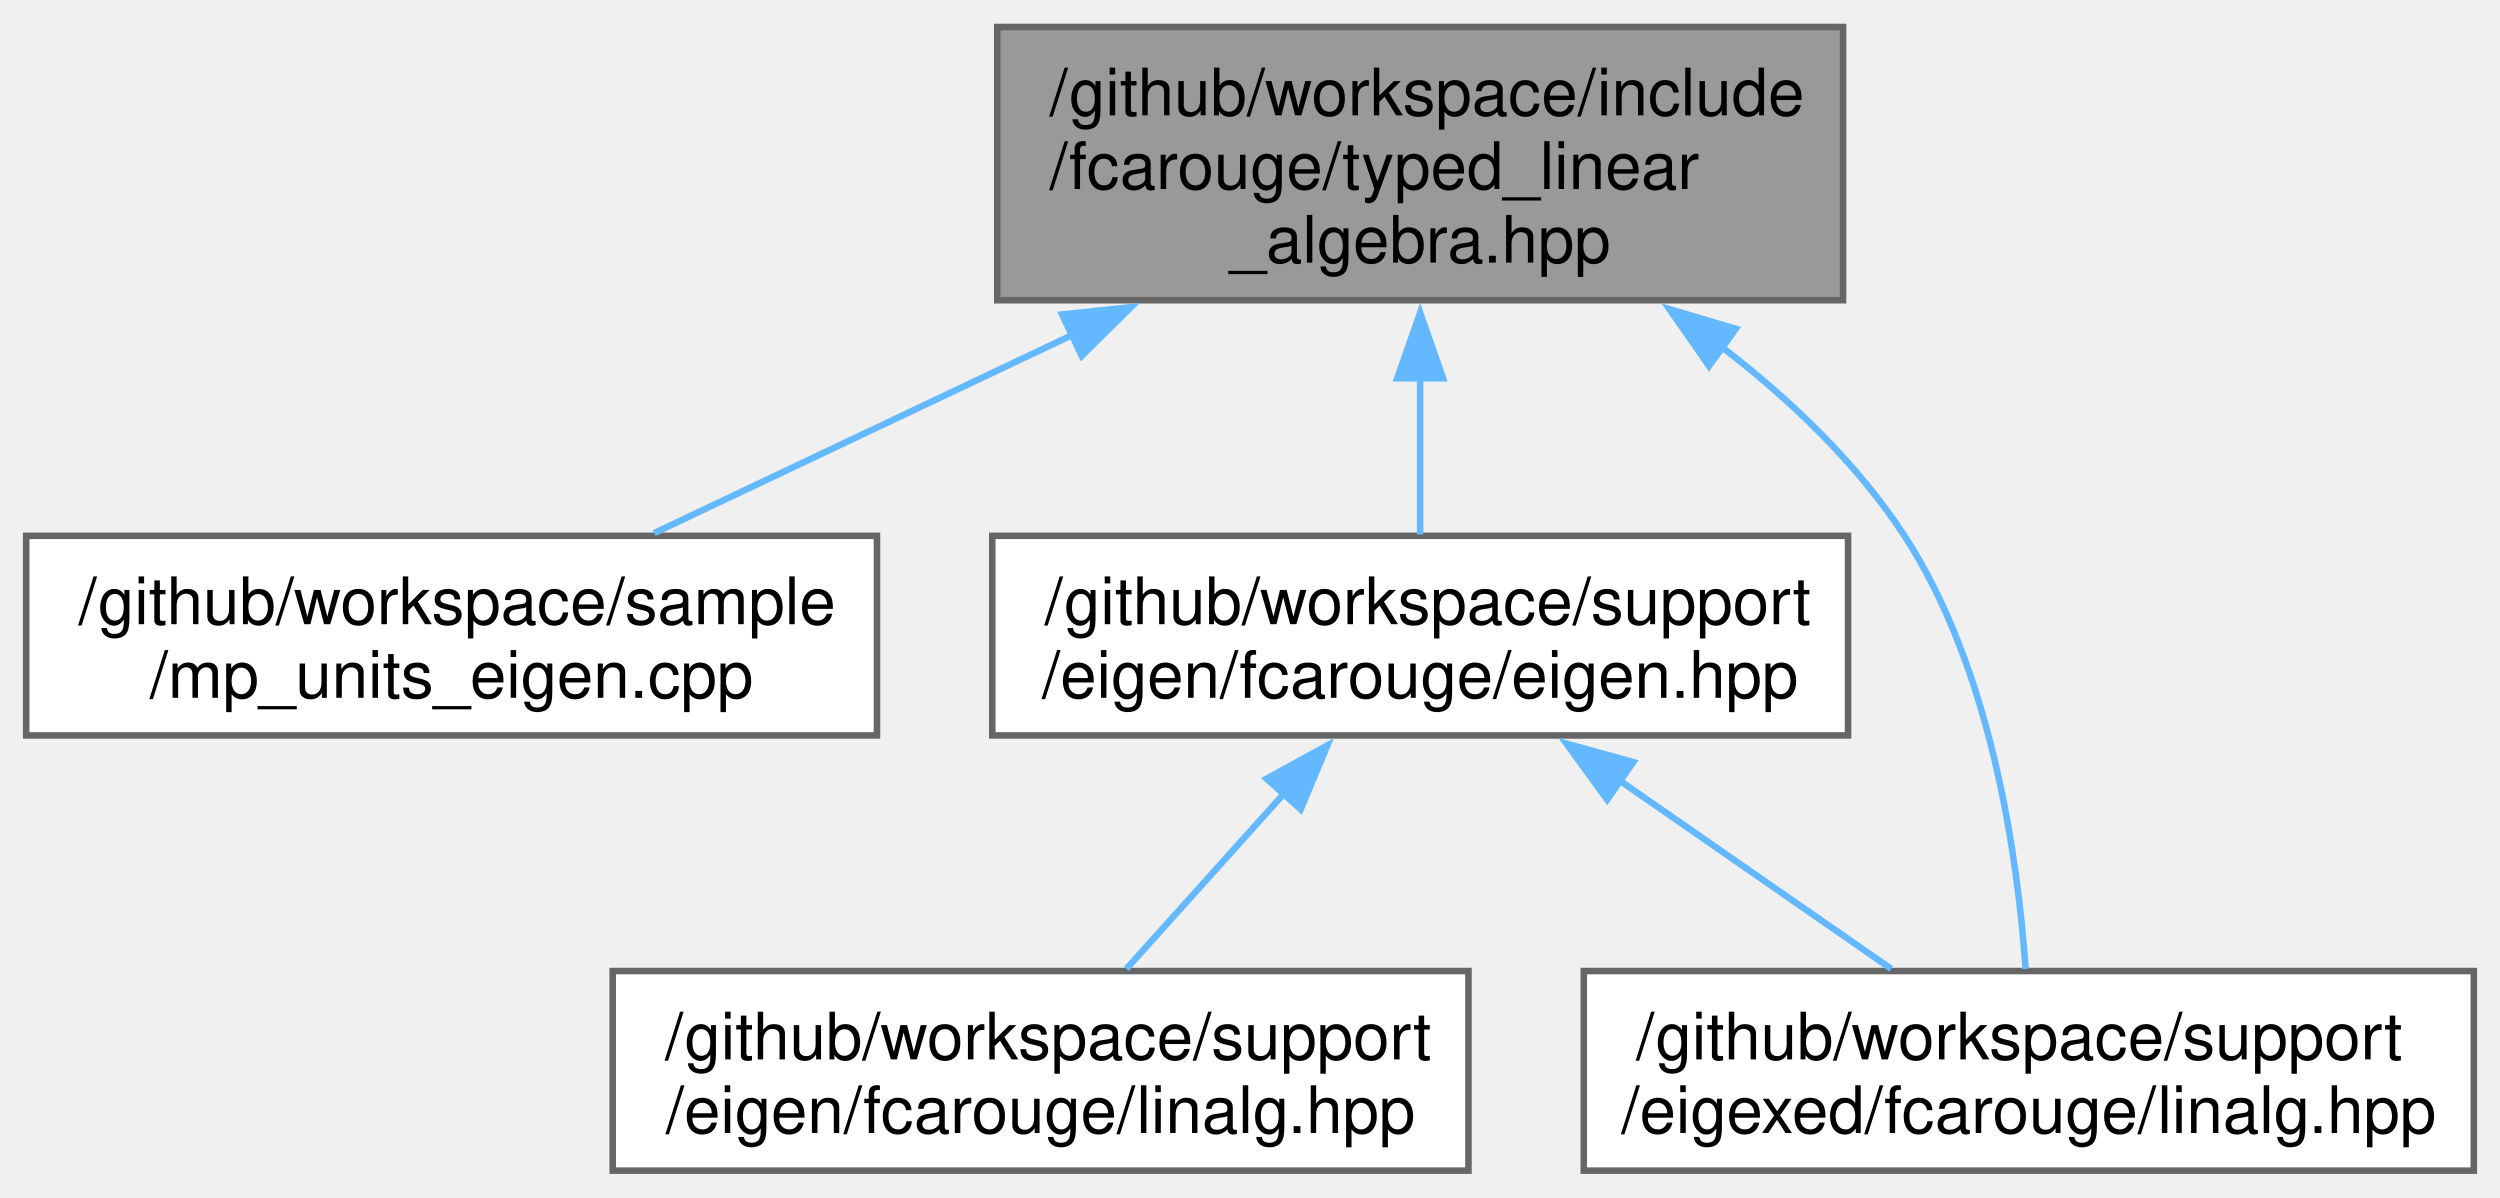
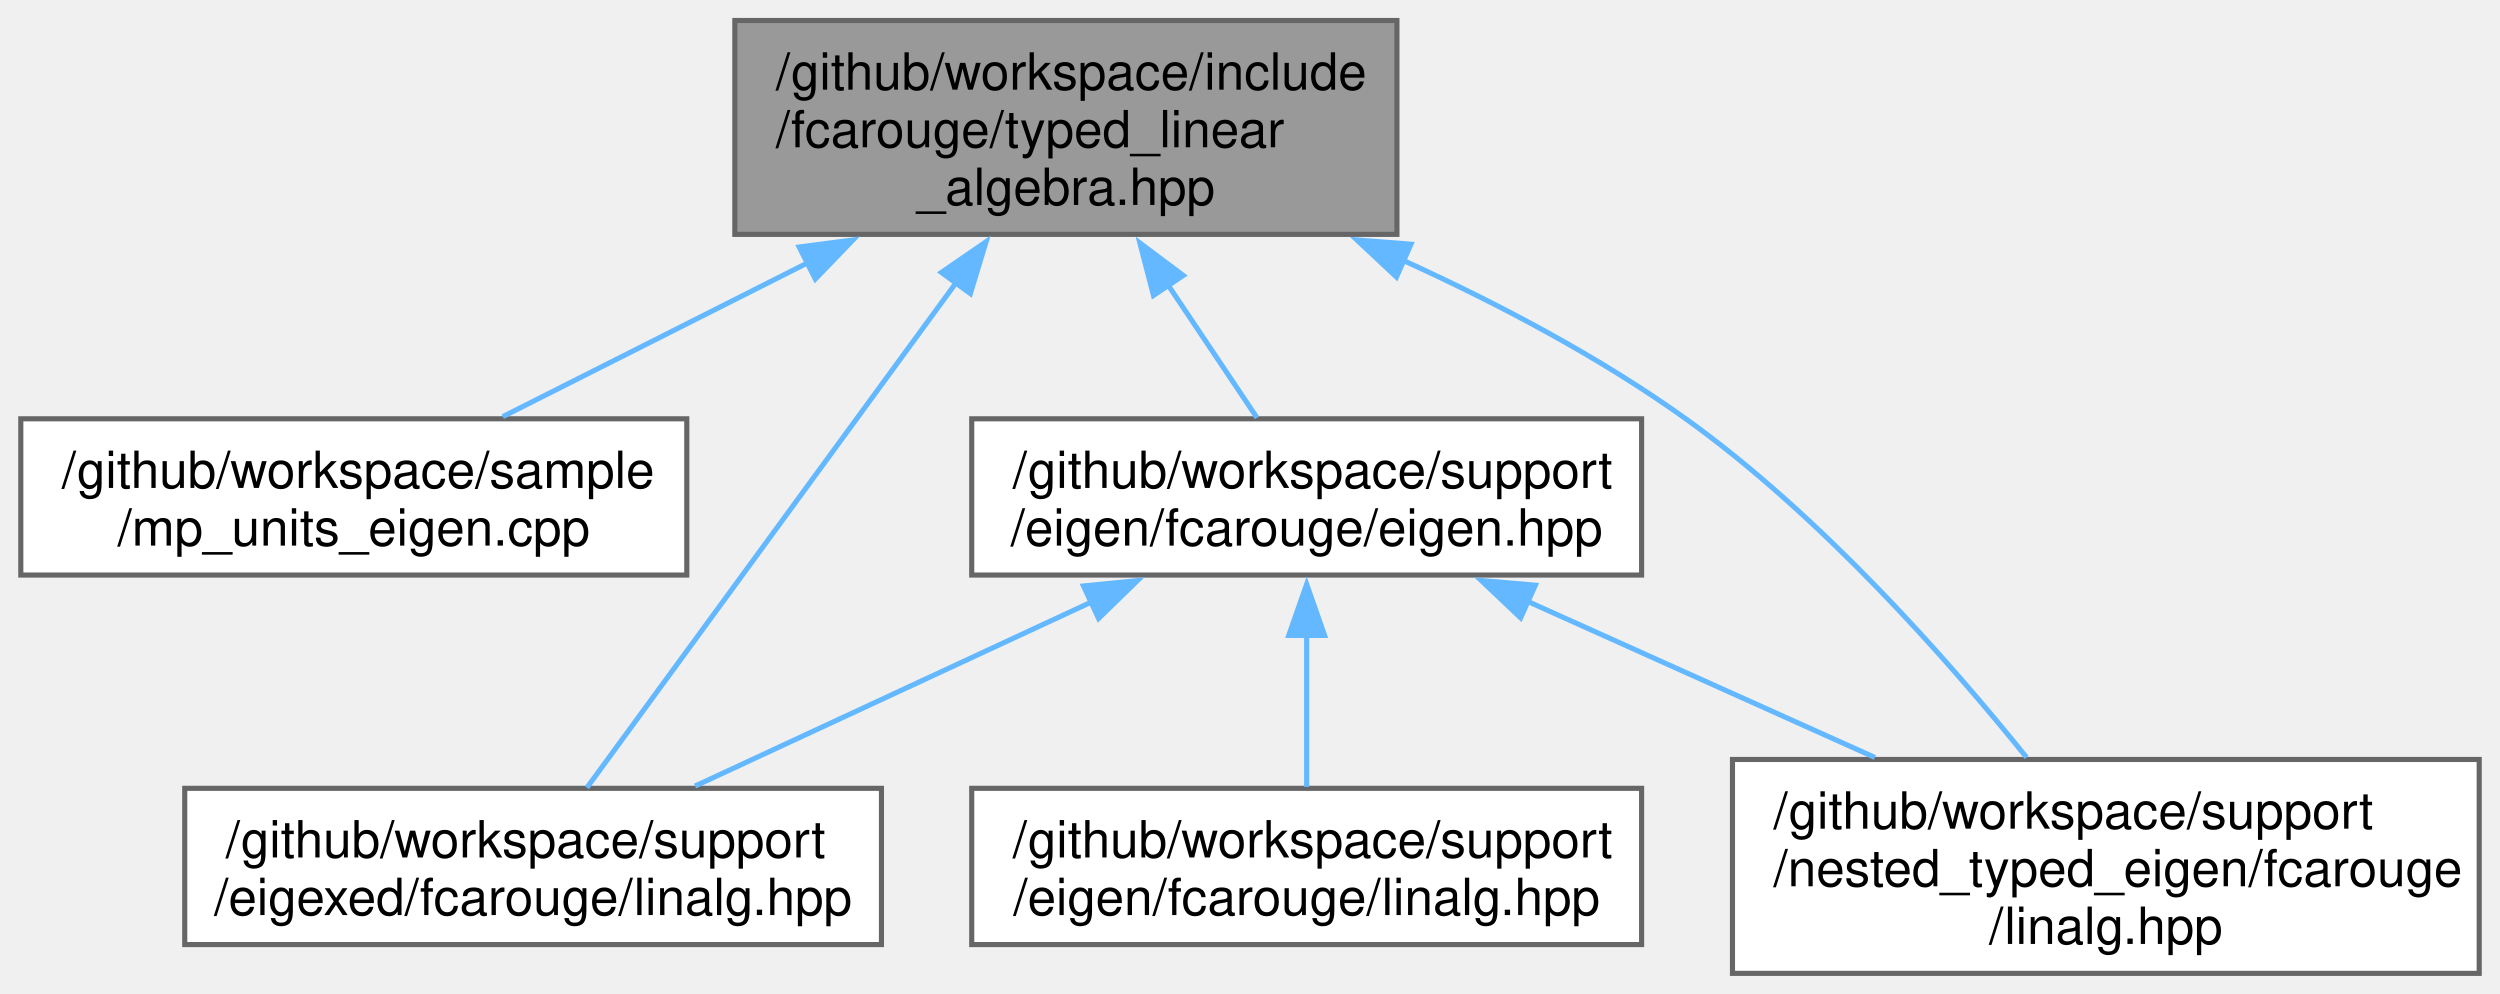
- <svg xmlns="http://www.w3.org/2000/svg" xmlns:xlink="http://www.w3.org/1999/xlink" width="382pt" height="183pt" viewBox="0.00 0.00 382.00 182.75">
-   <g id="graph0" class="graph" transform="scale(1 1) rotate(0) translate(4 178.75)">
+ <svg xmlns="http://www.w3.org/2000/svg" xmlns:xlink="http://www.w3.org/1999/xlink" width="488pt" height="194pt" viewBox="0.00 0.00 487.88 194.00">
+   <g id="graph0" class="graph" transform="scale(1 1) rotate(0) translate(4 190)">
    <g id="Node000001" class="node">
      <g id="a_Node000001">
        <a xlink:title="Typed linear algebra implementation.">
-           <polygon fill="#999999" stroke="#666666" points="277.62,-174.75 148.38,-174.75 148.38,-133 277.62,-133 277.62,-174.75" />
-           <text text-anchor="start" x="156.38" y="-161.25" font-family="Helvetica,sans-Serif" font-size="10.00">/github/workspace/include</text>
-           <text text-anchor="start" x="156.38" y="-150" font-family="Helvetica,sans-Serif" font-size="10.00">/fcarouge/typed_linear</text>
-           <text text-anchor="middle" x="213" y="-138.75" font-family="Helvetica,sans-Serif" font-size="10.00">_algebra.hpp</text>
+           <polygon fill="#999999" stroke="#666666" points="268.62,-186 139.38,-186 139.38,-144.25 268.62,-144.25 268.62,-186" />
+           <text text-anchor="start" x="147.38" y="-172.5" font-family="Helvetica,sans-Serif" font-size="10.00">/github/workspace/include</text>
+           <text text-anchor="start" x="147.38" y="-161.25" font-family="Helvetica,sans-Serif" font-size="10.00">/fcarouge/typed_linear</text>
+           <text text-anchor="middle" x="204" y="-150" font-family="Helvetica,sans-Serif" font-size="10.00">_algebra.hpp</text>
        </a>
      </g>
    </g>
    <g id="Node000002" class="node">
      <g id="a_Node000002">
        <a xlink:href="mp__units__eigen_8cpp.xhtml" target="_top" xlink:title="Unit safe linear algebra with mp-units and Eigen.">
-           <polygon fill="white" stroke="#666666" points="130,-97 0,-97 0,-66.5 130,-66.5 130,-97" />
-           <text text-anchor="start" x="8" y="-83.5" font-family="Helvetica,sans-Serif" font-size="10.00">/github/workspace/sample</text>
-           <text text-anchor="middle" x="65" y="-72.25" font-family="Helvetica,sans-Serif" font-size="10.00">/mp_units_eigen.cpp</text>
+           <polygon fill="white" stroke="#666666" points="130,-108.25 0,-108.25 0,-77.75 130,-77.75 130,-108.25" />
+           <text text-anchor="start" x="8" y="-94.75" font-family="Helvetica,sans-Serif" font-size="10.00">/github/workspace/sample</text>
+           <text text-anchor="middle" x="65" y="-83.5" font-family="Helvetica,sans-Serif" font-size="10.00">/mp_units_eigen.cpp</text>
        </a>
      </g>
    </g>
    <g id="edge1_Node000001_Node000002" class="edge">
      <g id="a_edge1_Node000001_Node000002">
        <a xlink:title=" ">
-           <path fill="none" stroke="#63b8ff" d="M159.9,-127.72C138.46,-117.56 114.46,-106.18 95.96,-97.42" />
-           <polygon fill="#63b8ff" stroke="#63b8ff" points="158.29,-130.82 168.82,-131.94 161.29,-124.5 158.29,-130.82" />
+           <path fill="none" stroke="#63b8ff" d="M153.58,-138.69C133.58,-128.6 111.29,-117.36 94.08,-108.67" />
+           <polygon fill="#63b8ff" stroke="#63b8ff" points="151.94,-141.78 162.44,-143.16 155.09,-135.53 151.94,-141.78" />
        </a>
      </g>
    </g>
    <g id="Node000003" class="node">
      <g id="a_Node000003">
        <a xlink:href="eigen_8hpp.xhtml" target="_top" xlink:title="Linear algebra facade for Eigen3 third party implementation.">
-           <polygon fill="white" stroke="#666666" points="278.38,-97 147.62,-97 147.62,-66.5 278.38,-66.5 278.38,-97" />
-           <text text-anchor="start" x="155.62" y="-83.5" font-family="Helvetica,sans-Serif" font-size="10.00">/github/workspace/support</text>
-           <text text-anchor="middle" x="213" y="-72.25" font-family="Helvetica,sans-Serif" font-size="10.00">/eigen/fcarouge/eigen.hpp</text>
+           <polygon fill="white" stroke="#666666" points="316.38,-108.25 185.62,-108.25 185.62,-77.75 316.38,-77.75 316.38,-108.25" />
+           <text text-anchor="start" x="193.62" y="-94.75" font-family="Helvetica,sans-Serif" font-size="10.00">/github/workspace/support</text>
+           <text text-anchor="middle" x="251" y="-83.5" font-family="Helvetica,sans-Serif" font-size="10.00">/eigen/fcarouge/eigen.hpp</text>
        </a>
      </g>
    </g>
    <g id="edge2_Node000001_Node000003" class="edge">
      <g id="a_edge2_Node000001_Node000003">
        <a xlink:title=" ">
-           <path fill="none" stroke="#63b8ff" d="M213,-121.13C213,-112.77 213,-104.15 213,-97.2" />
-           <polygon fill="#63b8ff" stroke="#63b8ff" points="209.5,-121.08 213,-131.08 216.5,-121.08 209.5,-121.08" />
+           <path fill="none" stroke="#63b8ff" d="M223.92,-134.4C229.94,-125.42 236.28,-115.96 241.31,-108.45" />
+           <polygon fill="#63b8ff" stroke="#63b8ff" points="221.1,-132.33 218.44,-142.58 226.91,-136.23 221.1,-132.33" />
        </a>
      </g>
    </g>
    <g id="Node000005" class="node">
      <g id="a_Node000005">
        <a xlink:href="eigexed_2fcarouge_2linalg_8hpp.xhtml" target="_top" xlink:title="Scalar type linear algebra with Eigen implementation.">
-           <polygon fill="white" stroke="#666666" points="374,-30.5 238,-30.5 238,0 374,0 374,-30.5" />
-           <text text-anchor="start" x="246" y="-17" font-family="Helvetica,sans-Serif" font-size="10.00">/github/workspace/support</text>
-           <text text-anchor="middle" x="306" y="-5.75" font-family="Helvetica,sans-Serif" font-size="10.00">/eigexed/fcarouge/linalg.hpp</text>
+           <polygon fill="white" stroke="#666666" points="168,-36.12 32,-36.12 32,-5.62 168,-5.62 168,-36.12" />
+           <text text-anchor="start" x="40" y="-22.62" font-family="Helvetica,sans-Serif" font-size="10.00">/github/workspace/support</text>
+           <text text-anchor="middle" x="100" y="-11.38" font-family="Helvetica,sans-Serif" font-size="10.00">/eigexed/fcarouge/linalg.hpp</text>
        </a>
      </g>
    </g>
-     <g id="edge5_Node000001_Node000005" class="edge">
-       <g id="a_edge5_Node000001_Node000005">
+     <g id="edge6_Node000001_Node000005" class="edge">
+       <g id="a_edge6_Node000001_Node000005">
        <a xlink:title=" ">
-           <path fill="none" stroke="#63b8ff" d="M259.1,-125.85C269.61,-117.76 279.79,-108.06 287,-97 300.29,-76.61 304.31,-47.95 305.51,-30.82" />
-           <polygon fill="#63b8ff" stroke="#63b8ff" points="257.14,-122.95 251.08,-131.64 261.23,-128.63 257.14,-122.95" />
+           <path fill="none" stroke="#63b8ff" d="M182.62,-134.88C160.64,-104.82 127.33,-59.25 110.51,-36.25" />
+           <polygon fill="#63b8ff" stroke="#63b8ff" points="179.7,-136.82 188.43,-142.82 185.35,-132.69 179.7,-136.82" />
+         </a>
+       </g>
+     </g>
+     <g id="Node000006" class="node">
+       <g id="a_Node000006">
+         <a xlink:href="nested__typed__eigen_2fcarouge_2linalg_8hpp.xhtml" target="_top" xlink:title="Scalar type nested linear algebra with Eigen implementation.">
+           <polygon fill="white" stroke="#666666" points="479.88,-41.75 334.12,-41.75 334.12,0 479.88,0 479.88,-41.75" />
+           <text text-anchor="start" x="342.12" y="-28.25" font-family="Helvetica,sans-Serif" font-size="10.00">/github/workspace/support</text>
+           <text text-anchor="start" x="342.12" y="-17" font-family="Helvetica,sans-Serif" font-size="10.00">/nested_typed_eigen/fcarouge</text>
+           <text text-anchor="middle" x="407" y="-5.75" font-family="Helvetica,sans-Serif" font-size="10.00">/linalg.hpp</text>
+         </a>
+       </g>
+     </g>
+     <g id="edge7_Node000001_Node000006" class="edge">
+       <g id="a_edge7_Node000001_Node000006">
+         <a xlink:title=" ">
+           <path fill="none" stroke="#63b8ff" d="M269.91,-139.14C288.53,-130.66 308.26,-120.25 325,-108.25 351.38,-89.34 376.25,-61.13 391.53,-42.15" />
+           <polygon fill="#63b8ff" stroke="#63b8ff" points="268.53,-135.92 260.8,-143.16 271.36,-142.33 268.53,-135.92" />
        </a>
      </g>
    </g>
    <g id="Node000004" class="node">
      <g id="a_Node000004">
        <a xlink:href="eigen_2fcarouge_2linalg_8hpp.xhtml" target="_top" xlink:title=" ">
-           <polygon fill="white" stroke="#666666" points="220.38,-30.5 89.62,-30.5 89.62,0 220.38,0 220.38,-30.5" />
-           <text text-anchor="start" x="97.62" y="-17" font-family="Helvetica,sans-Serif" font-size="10.00">/github/workspace/support</text>
-           <text text-anchor="middle" x="155" y="-5.75" font-family="Helvetica,sans-Serif" font-size="10.00">/eigen/fcarouge/linalg.hpp</text>
+           <polygon fill="white" stroke="#666666" points="316.38,-36.12 185.62,-36.12 185.62,-5.62 316.38,-5.62 316.38,-36.12" />
+           <text text-anchor="start" x="193.62" y="-22.62" font-family="Helvetica,sans-Serif" font-size="10.00">/github/workspace/support</text>
+           <text text-anchor="middle" x="251" y="-11.38" font-family="Helvetica,sans-Serif" font-size="10.00">/eigen/fcarouge/linalg.hpp</text>
        </a>
      </g>
    </g>
    <g id="edge3_Node000003_Node000004" class="edge">
      <g id="a_edge3_Node000003_Node000004">
        <a xlink:title=" ">
-           <path fill="none" stroke="#63b8ff" d="M192.21,-57.63C184.17,-48.69 175.22,-38.74 168.11,-30.83" />
-           <polygon fill="#63b8ff" stroke="#63b8ff" points="189.54,-59.89 198.83,-64.99 194.74,-55.21 189.54,-59.89" />
+           <path fill="none" stroke="#63b8ff" d="M251,-66.02C251,-56.01 251,-44.94 251,-36.39" />
+           <polygon fill="#63b8ff" stroke="#63b8ff" points="247.5,-65.96 251,-75.96 254.5,-65.96 247.5,-65.96" />
        </a>
      </g>
    </g>
    <g id="edge4_Node000003_Node000005" class="edge">
      <g id="a_edge4_Node000003_Node000005">
        <a xlink:title=" ">
-           <path fill="none" stroke="#63b8ff" d="M243.54,-59.57C257.11,-50.16 272.75,-39.31 284.98,-30.83" />
-           <polygon fill="#63b8ff" stroke="#63b8ff" points="241.57,-56.68 235.35,-65.25 245.56,-62.43 241.57,-56.68" />
+           <path fill="none" stroke="#63b8ff" d="M208.9,-72.45C184.41,-61.08 154.05,-46.98 131.61,-36.56" />
+           <polygon fill="#63b8ff" stroke="#63b8ff" points="207.43,-75.62 217.97,-76.66 210.38,-69.28 207.43,-75.62" />
+         </a>
+       </g>
+     </g>
+     <g id="edge5_Node000003_Node000006" class="edge">
+       <g id="a_edge5_Node000003_Node000006">
+         <a xlink:title=" ">
+           <path fill="none" stroke="#63b8ff" d="M293.99,-72.67C315.1,-63.18 340.53,-51.75 361.92,-42.14" />
+           <polygon fill="#63b8ff" stroke="#63b8ff" points="292.77,-69.39 285.08,-76.68 295.64,-75.77 292.77,-69.39" />
        </a>
      </g>
    </g>
  </g>
</svg>
